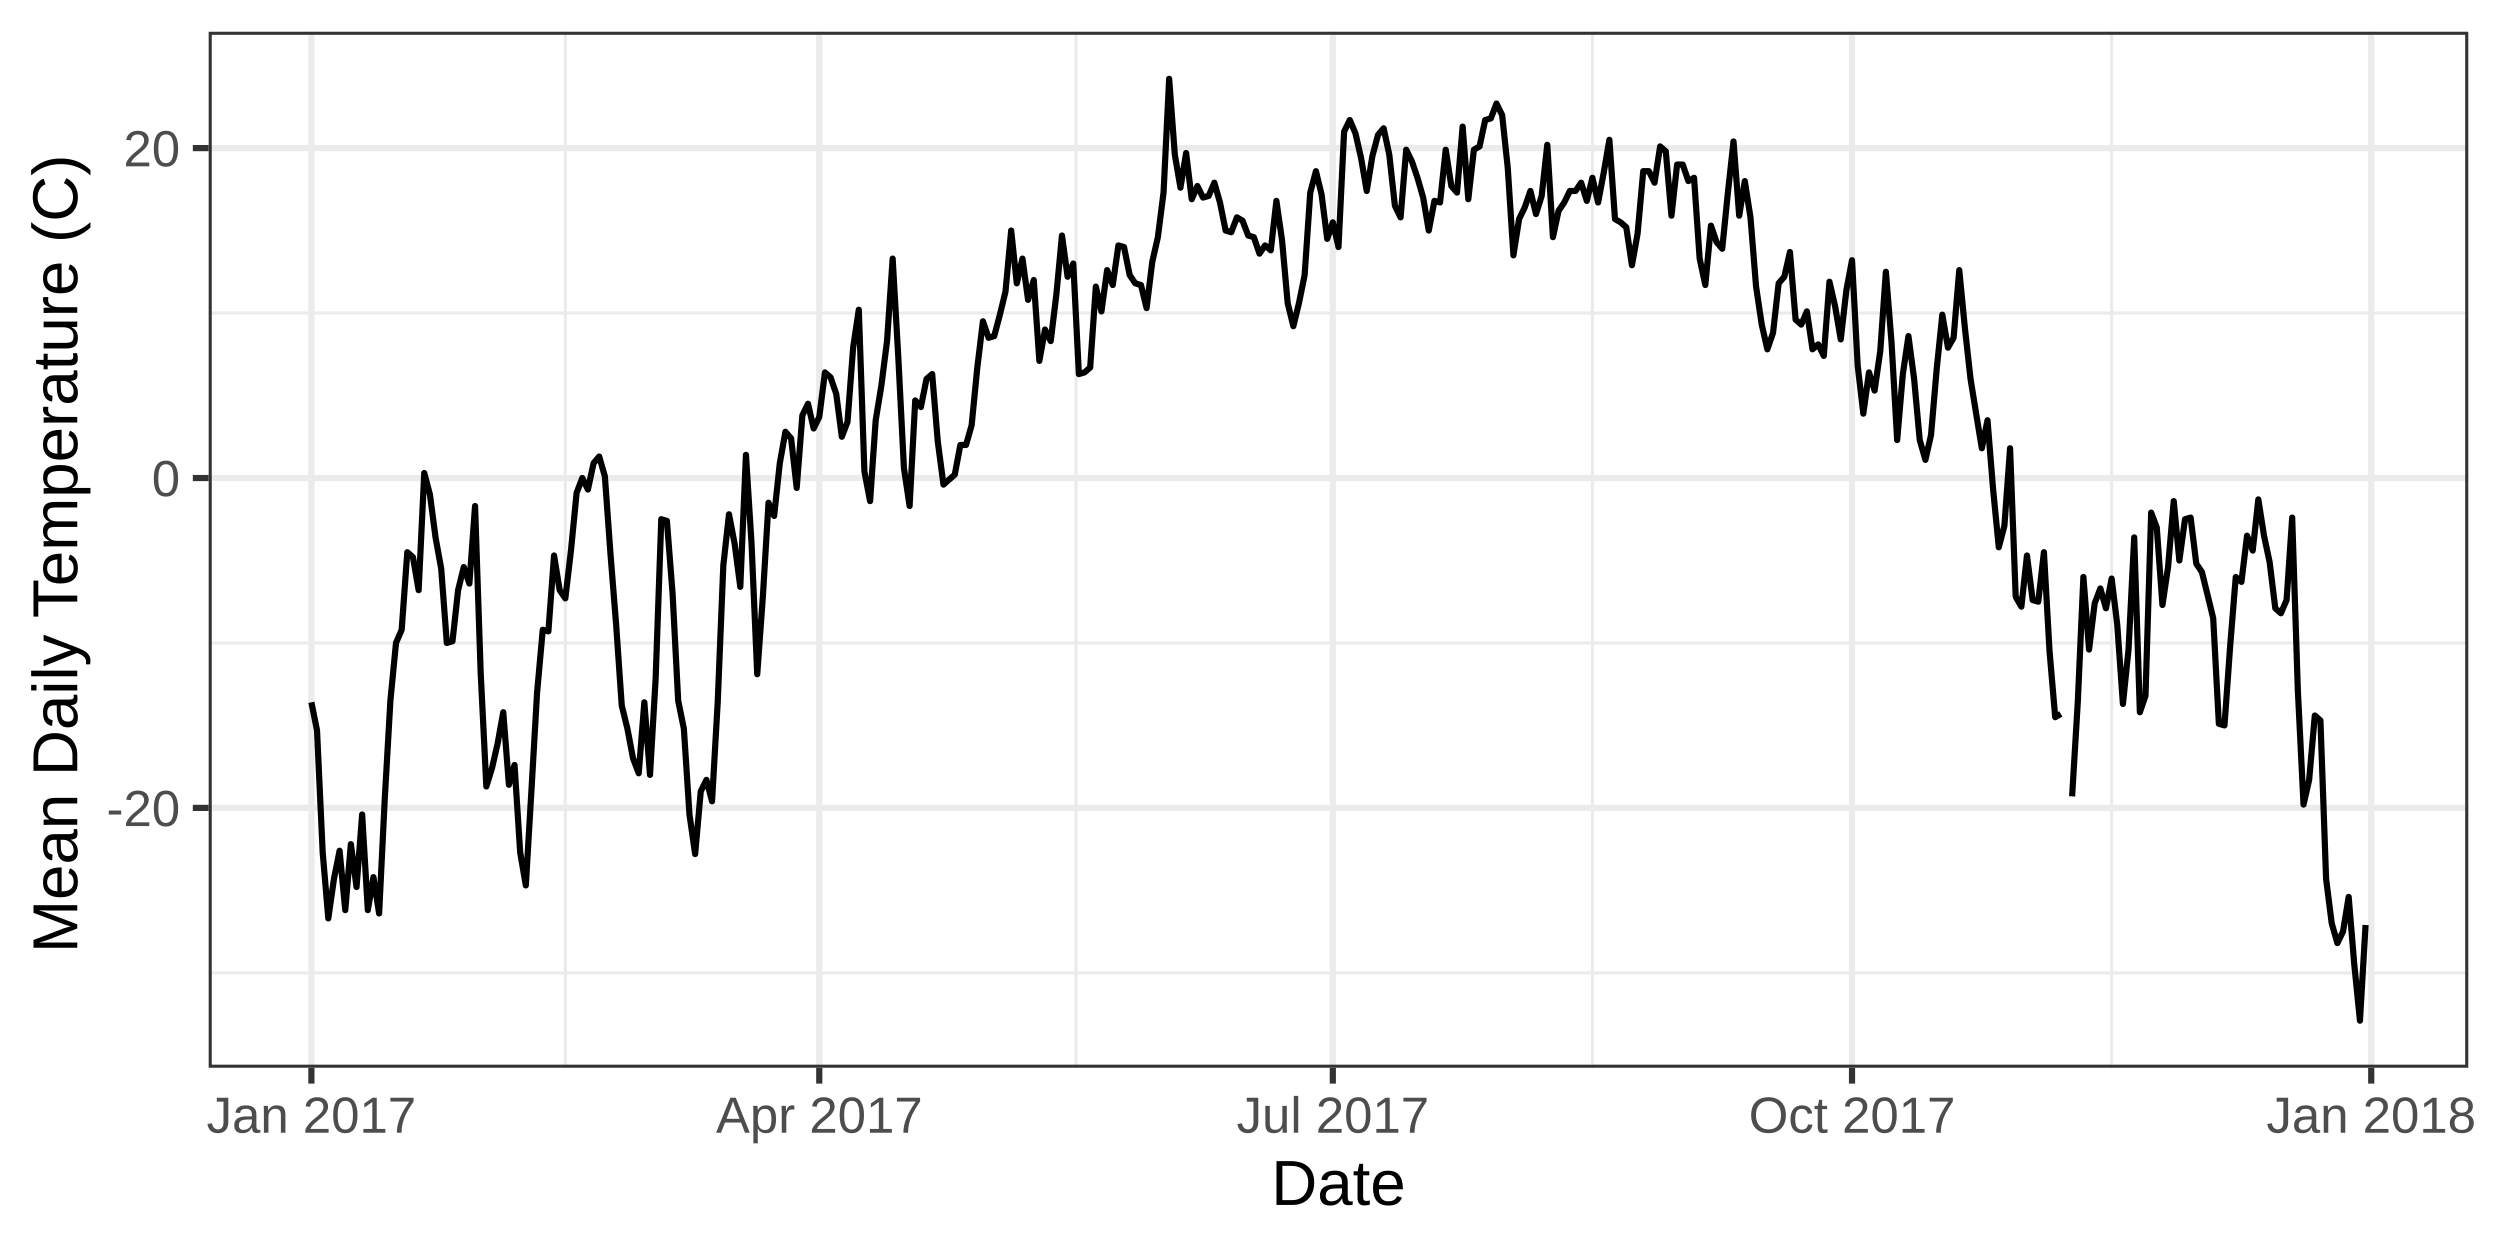
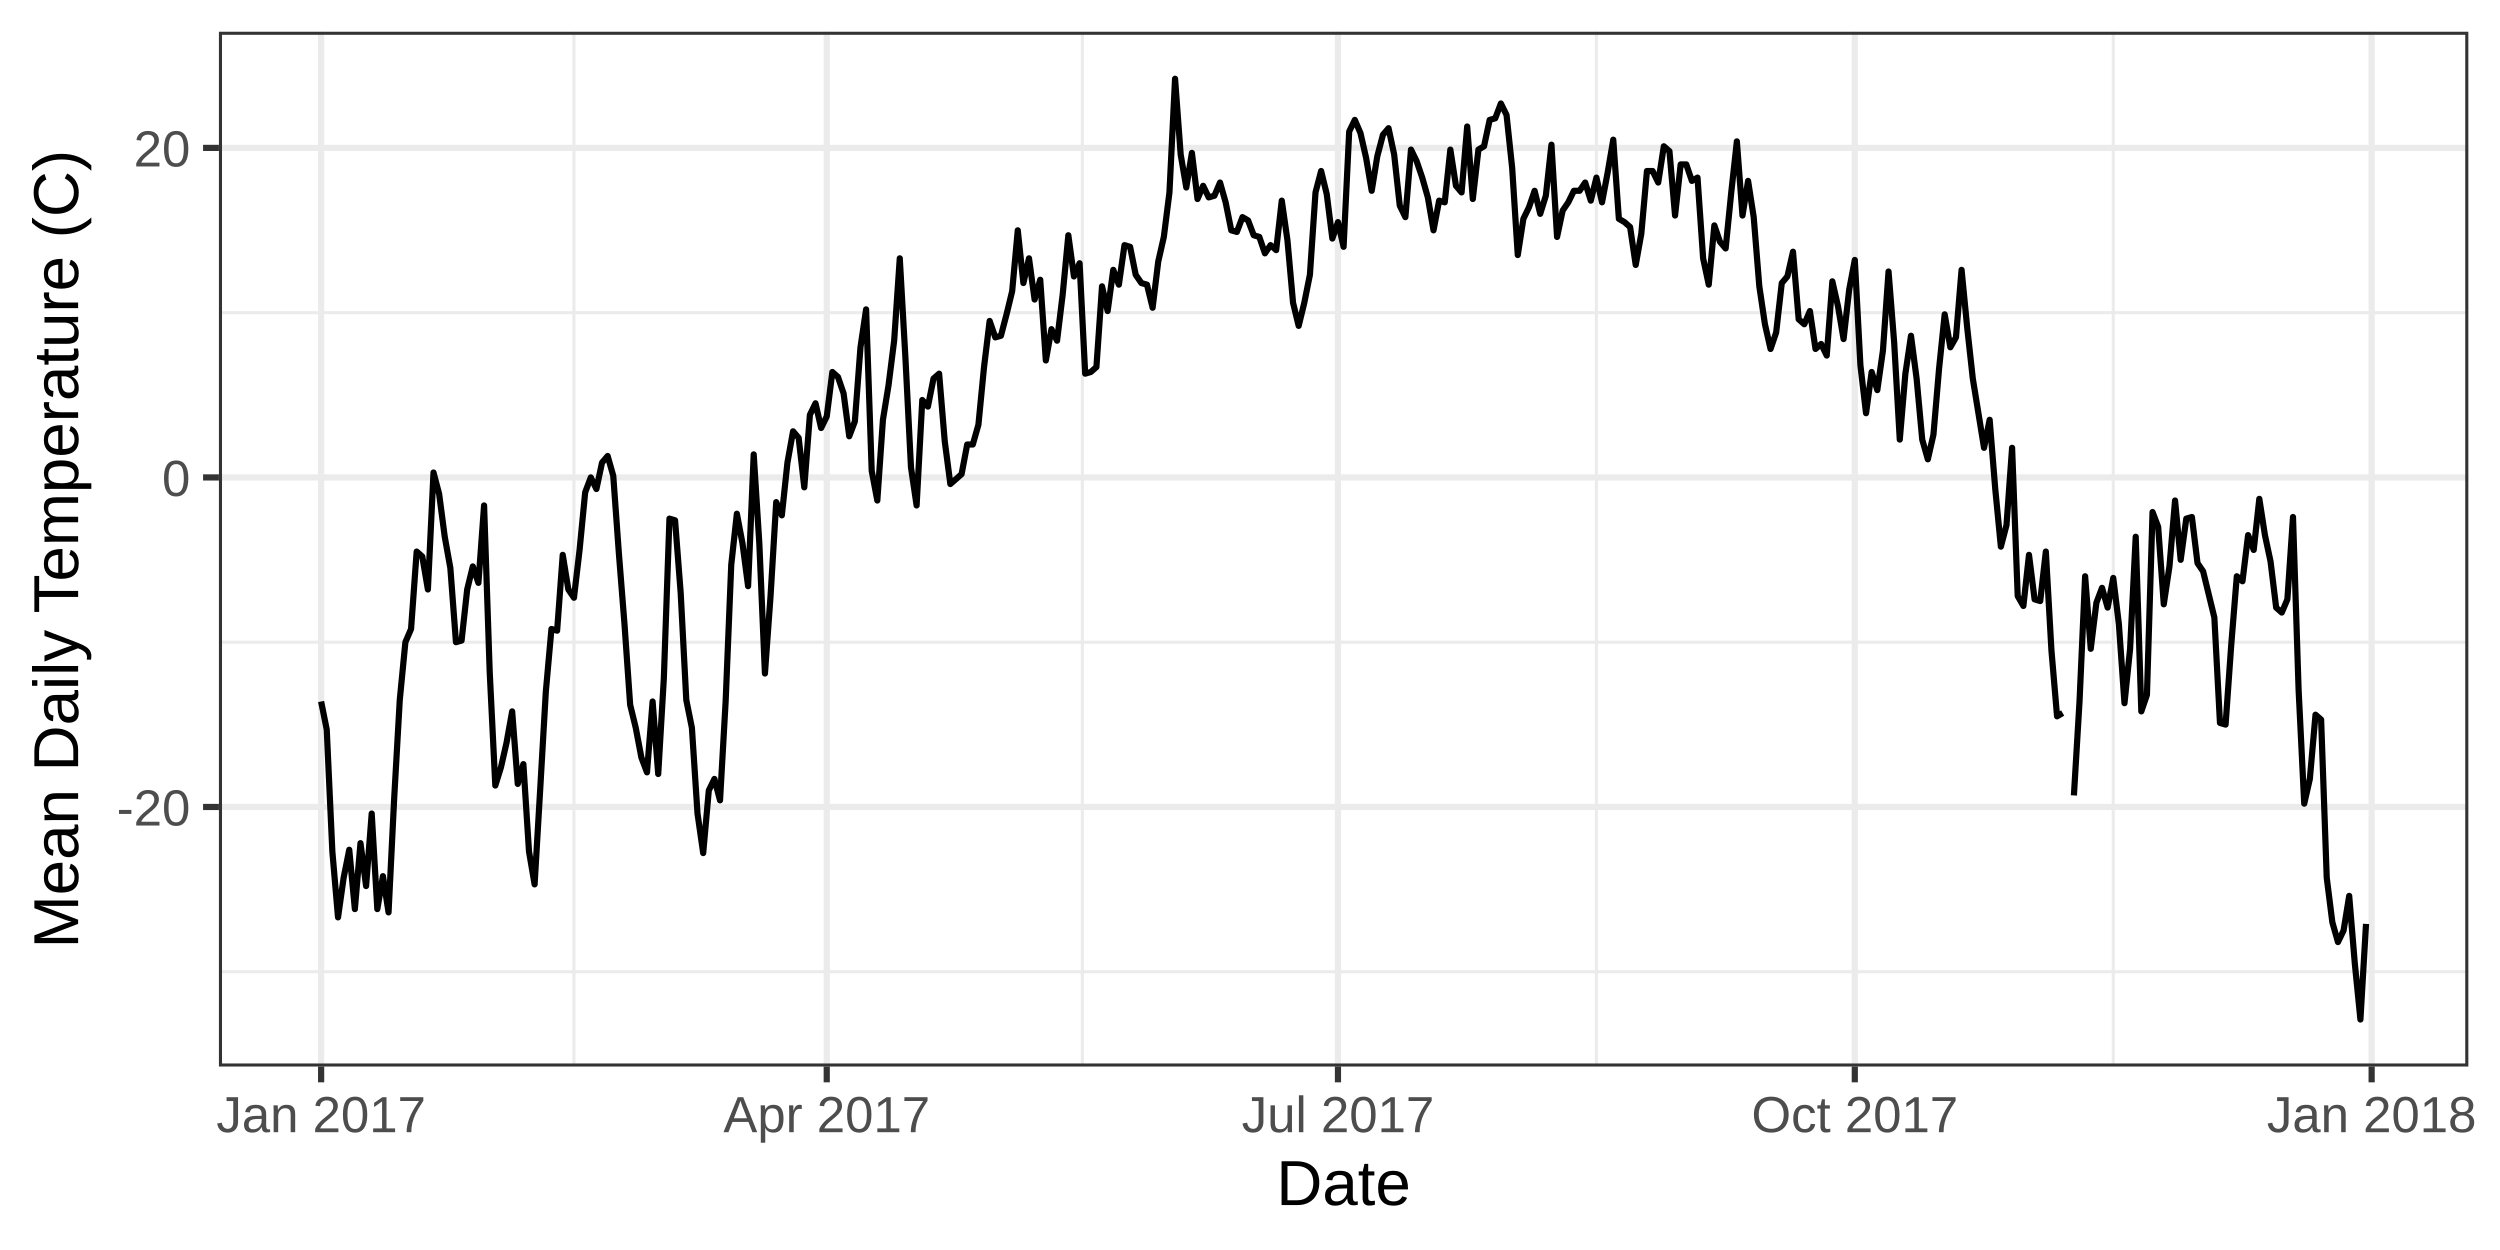
- <svg xmlns="http://www.w3.org/2000/svg" viewBox="0 0 432.00 216.00">
+ <svg xmlns="http://www.w3.org/2000/svg" class="svglite" width="432.00pt" height="216.00pt" viewBox="0 0 432.00 216.00">
  <defs>
    <style type="text/css">
-     line, polyline, polygon, path, rect, circle {
+     .svglite line, .svglite polyline, .svglite polygon, .svglite path, .svglite rect, .svglite circle {
      fill: none;
      stroke: #000000;
      stroke-linecap: round;
      stroke-linejoin: round;
      stroke-miterlimit: 10.00;
    }
  </style>
  </defs>
  <rect width="100%" height="100%" style="stroke: none; fill: #FFFFFF;" />
-   <rect x="0.00" y="0" width="432.00" height="216.00" style="stroke-width: 1.07; stroke: #FFFFFF; fill: #FFFFFF;" />
  <defs>
-     <clipPath id="cpMzYuMDZ8NDI2LjUyfDE4NC41MXw1LjQ4">
-       <rect x="36.06" y="5.48" width="390.46" height="179.03" />
-     </clipPath>
-   </defs>
-   <rect x="36.06" y="5.48" width="390.46" height="179.03" style="stroke-width: 1.07; stroke: none; fill: #FFFFFF;" clip-path="url(#cpMzYuMDZ8NDI2LjUyfDE4NC41MXw1LjQ4)" />
-   <polyline points="36.06,168.11 426.52,168.11 " style="stroke-width: 0.53; stroke: #EBEBEB; stroke-linecap: butt;" clip-path="url(#cpMzYuMDZ8NDI2LjUyfDE4NC41MXw1LjQ4)" />
-   <polyline points="36.06,111.10 426.52,111.10 " style="stroke-width: 0.53; stroke: #EBEBEB; stroke-linecap: butt;" clip-path="url(#cpMzYuMDZ8NDI2LjUyfDE4NC41MXw1LjQ4)" />
-   <polyline points="36.06,54.09 426.52,54.09 " style="stroke-width: 0.53; stroke: #EBEBEB; stroke-linecap: butt;" clip-path="url(#cpMzYuMDZ8NDI2LjUyfDE4NC41MXw1LjQ4)" />
-   <polyline points="97.69,184.51 97.69,5.48 " style="stroke-width: 0.53; stroke: #EBEBEB; stroke-linecap: butt;" clip-path="url(#cpMzYuMDZ8NDI2LjUyfDE4NC41MXw1LjQ4)" />
-   <polyline points="185.94,184.51 185.94,5.48 " style="stroke-width: 0.53; stroke: #EBEBEB; stroke-linecap: butt;" clip-path="url(#cpMzYuMDZ8NDI2LjUyfDE4NC41MXw1LjQ4)" />
-   <polyline points="275.17,184.51 275.17,5.48 " style="stroke-width: 0.53; stroke: #EBEBEB; stroke-linecap: butt;" clip-path="url(#cpMzYuMDZ8NDI2LjUyfDE4NC41MXw1LjQ4)" />
-   <polyline points="364.89,184.51 364.89,5.48 " style="stroke-width: 0.53; stroke: #EBEBEB; stroke-linecap: butt;" clip-path="url(#cpMzYuMDZ8NDI2LjUyfDE4NC41MXw1LjQ4)" />
-   <polyline points="36.06,139.60 426.52,139.60 " style="stroke-width: 1.07; stroke: #EBEBEB; stroke-linecap: butt;" clip-path="url(#cpMzYuMDZ8NDI2LjUyfDE4NC41MXw1LjQ4)" />
-   <polyline points="36.06,82.60 426.52,82.60 " style="stroke-width: 1.07; stroke: #EBEBEB; stroke-linecap: butt;" clip-path="url(#cpMzYuMDZ8NDI2LjUyfDE4NC41MXw1LjQ4)" />
-   <polyline points="36.06,25.59 426.52,25.59 " style="stroke-width: 1.07; stroke: #EBEBEB; stroke-linecap: butt;" clip-path="url(#cpMzYuMDZ8NDI2LjUyfDE4NC41MXw1LjQ4)" />
-   <polyline points="53.81,184.51 53.81,5.48 " style="stroke-width: 1.07; stroke: #EBEBEB; stroke-linecap: butt;" clip-path="url(#cpMzYuMDZ8NDI2LjUyfDE4NC41MXw1LjQ4)" />
-   <polyline points="141.57,184.51 141.57,5.48 " style="stroke-width: 1.07; stroke: #EBEBEB; stroke-linecap: butt;" clip-path="url(#cpMzYuMDZ8NDI2LjUyfDE4NC41MXw1LjQ4)" />
-   <polyline points="230.31,184.51 230.31,5.48 " style="stroke-width: 1.07; stroke: #EBEBEB; stroke-linecap: butt;" clip-path="url(#cpMzYuMDZ8NDI2LjUyfDE4NC41MXw1LjQ4)" />
-   <polyline points="320.03,184.51 320.03,5.48 " style="stroke-width: 1.07; stroke: #EBEBEB; stroke-linecap: butt;" clip-path="url(#cpMzYuMDZ8NDI2LjUyfDE4NC41MXw1LjQ4)" />
-   <polyline points="409.75,184.51 409.75,5.48 " style="stroke-width: 1.07; stroke: #EBEBEB; stroke-linecap: butt;" clip-path="url(#cpMzYuMDZ8NDI2LjUyfDE4NC41MXw1LjQ4)" />
-   <polyline points="53.81,121.36 54.78,126.21 55.76,147.30 56.73,158.70 57.71,151.86 58.68,147.01 59.66,157.27 60.63,145.87 61.61,153.28 62.58,140.74 63.56,157.27 64.53,151.57 65.51,157.84 66.48,138.18 67.46,121.07 68.43,111.10 69.41,108.82 70.38,95.42 71.36,96.28 72.34,101.98 73.31,81.74 74.29,85.45 75.26,92.86 76.24,98.27 77.21,111.10 78.19,110.81 79.16,101.98 80.14,97.99 81.11,100.84 82.09,87.44 83.06,116.23 84.04,135.90 85.01,132.76 85.99,128.49 86.96,123.07 87.94,135.61 88.91,132.19 89.89,147.30 90.86,153.00 91.84,136.47 92.81,119.65 93.79,108.82 94.76,109.10 95.74,95.99 96.71,101.98 97.69,103.40 98.66,95.14 99.64,85.16 100.62,82.60 101.59,84.59 102.57,80.03 103.54,78.89 104.52,82.31 105.49,95.71 106.47,107.96 107.44,121.93 108.42,125.92 109.39,131.05 110.37,133.62 111.34,121.36 112.32,133.90 113.29,117.37 114.27,89.72 115.24,90.01 116.22,102.55 117.19,121.07 118.17,125.92 119.14,140.74 120.12,147.58 121.09,136.75 122.07,134.76 123.04,138.46 124.02,121.36 124.99,97.70 125.97,88.87 126.95,94.00 127.92,101.41 128.90,78.60 129.87,94.00 130.85,116.51 131.82,103.12 132.80,86.87 133.77,89.15 134.75,80.03 135.72,74.61 136.70,75.75 137.67,84.31 138.65,71.76 139.62,69.77 140.60,74.04 141.57,72.05 142.55,64.35 143.52,65.21 144.50,68.06 145.47,75.47 146.45,72.90 147.42,60.08 148.40,53.52 149.37,81.46 150.35,86.59 151.32,72.62 152.30,66.63 153.28,58.94 154.25,44.69 155.23,61.79 156.20,80.89 157.18,87.44 158.15,69.20 159.13,70.34 160.10,65.49 161.08,64.64 162.05,76.32 163.03,83.74 164.00,82.88 164.98,82.03 165.95,76.89 166.93,76.89 167.90,73.47 168.88,63.50 169.85,55.52 170.83,58.37 171.80,58.08 172.78,54.38 173.75,50.39 174.73,39.84 175.70,48.96 176.68,44.69 177.65,51.81 178.63,48.39 179.60,62.36 180.58,56.94 181.56,58.94 182.53,50.96 183.51,40.70 184.48,47.82 185.46,45.54 186.43,64.64 187.41,64.35 188.38,63.50 189.36,49.53 190.33,53.81 191.31,46.68 192.28,49.25 193.26,42.41 194.23,42.69 195.21,47.54 196.18,48.96 197.16,49.25 198.13,53.24 199.11,45.26 200.08,40.98 201.06,33.28 202.03,13.62 203.01,26.73 203.98,32.43 204.96,26.44 205.93,34.42 206.91,32.14 207.89,34.14 208.86,33.85 209.84,31.57 210.81,34.99 211.79,39.84 212.76,40.13 213.74,37.56 214.71,38.13 215.69,40.70 216.66,40.98 217.64,43.83 218.61,42.41 219.59,43.26 220.56,34.71 221.54,41.55 222.51,52.38 223.49,56.37 224.46,52.38 225.44,47.54 226.41,33.28 227.39,29.58 228.36,33.57 229.34,41.27 230.31,38.42 231.29,42.69 232.26,22.74 233.24,20.74 234.22,23.02 235.19,27.30 236.17,33.00 237.14,27.01 238.12,23.31 239.09,22.17 240.07,26.73 241.04,35.56 242.02,37.56 242.99,25.87 243.97,27.87 244.94,30.72 245.92,34.14 246.89,39.84 247.87,34.71 248.84,34.99 249.82,25.87 250.79,32.14 251.77,33.28 252.74,21.88 253.72,34.42 254.69,25.87 255.67,25.30 256.64,20.74 257.62,20.46 258.59,17.89 259.57,19.89 260.54,29.01 261.52,44.12 262.50,37.85 263.47,35.85 264.45,33.00 265.42,36.99 266.40,33.85 267.37,25.02 268.35,40.98 269.32,36.42 270.30,34.99 271.27,33.00 272.25,33.00 273.22,31.57 274.20,34.71 275.17,30.72 276.15,34.99 277.12,29.86 278.10,24.16 279.07,37.85 280.05,38.42 281.02,39.27 282.00,45.83 282.97,40.41 283.95,29.58 284.92,29.58 285.90,31.57 286.87,25.30 287.85,26.16 288.83,37.27 289.80,28.44 290.78,28.44 291.75,31.29 292.73,30.72 293.70,44.69 294.68,49.25 295.65,38.99 296.63,41.84 297.60,42.98 298.58,33.28 299.55,24.45 300.53,37.27 301.50,31.29 302.48,37.56 303.45,49.53 304.43,56.09 305.40,60.36 306.38,57.51 307.35,48.96 308.33,47.82 309.30,43.55 310.28,55.23 311.25,56.09 312.23,53.81 313.20,60.36 314.18,59.51 315.15,61.50 316.13,48.68 317.11,52.95 318.08,58.65 319.06,50.10 320.03,44.97 321.01,63.21 321.98,71.48 322.96,64.35 323.93,67.49 324.91,60.65 325.88,46.97 326.86,59.22 327.83,76.04 328.81,64.64 329.78,58.08 330.76,65.49 331.73,76.04 332.71,79.46 333.68,75.18 334.66,63.78 335.63,54.38 336.61,60.08 337.58,58.37 338.56,46.68 339.53,56.66 340.51,65.49 341.48,71.48 342.46,77.46 343.44,72.62 344.41,84.59 345.39,94.57 346.36,90.86 347.34,77.46 348.31,103.12 349.29,104.83 350.26,95.99 351.24,103.69 352.21,103.97 353.19,95.42 354.16,112.52 355.14,123.93 356.11,123.36 " style="stroke-width: 1.07; stroke-linecap: butt;" clip-path="url(#cpMzYuMDZ8NDI2LjUyfDE4NC41MXw1LjQ4)" />
-   <polyline points="358.06,137.61 359.04,121.36 360.01,99.70 360.99,112.24 361.96,104.26 362.94,101.69 363.91,105.11 364.89,99.98 365.86,107.96 366.84,121.64 367.81,112.24 368.79,92.86 369.77,123.07 370.74,120.22 371.72,88.58 372.69,91.15 373.67,104.54 374.64,97.99 375.62,86.59 376.59,96.85 377.57,89.72 378.54,89.44 379.52,97.42 380.49,98.84 381.47,102.83 382.44,106.82 383.42,125.07 384.39,125.35 385.37,111.67 386.34,99.70 387.32,100.55 388.29,92.57 389.27,95.14 390.24,86.30 391.22,92.57 392.19,97.13 393.17,105.11 394.14,105.97 395.12,103.69 396.09,89.44 397.07,119.36 398.05,139.03 399.02,134.76 400.00,123.64 400.97,124.50 401.95,151.86 402.92,159.55 403.90,162.97 404.87,160.98 405.85,154.99 406.82,166.68 407.80,176.37 408.77,159.84 " style="stroke-width: 1.07; stroke-linecap: butt;" clip-path="url(#cpMzYuMDZ8NDI2LjUyfDE4NC41MXw1LjQ4)" />
-   <rect x="36.06" y="5.48" width="390.46" height="179.03" style="stroke-width: 1.07; stroke: #333333;" clip-path="url(#cpMzYuMDZ8NDI2LjUyfDE4NC41MXw1LjQ4)" />
-   <defs>
-     <clipPath id="cpMC4wMHw0MzIuMDB8MjE2LjAwfDAuMDA=">
+     <clipPath id="cpMC4wMHw0MzIuMDB8MC4wMHwyMTYuMDA=">
      <rect x="0.00" y="0.00" width="432.00" height="216.00" />
    </clipPath>
  </defs>
-   <g clip-path="url(#cpMC4wMHw0MzIuMDB8MjE2LjAwfDAuMDA=)">
-     <text x="18.41" y="142.75" style="font-size: 8.80px; fill: #4D4D4D; font-family: Arial;" textLength="12.72px" lengthAdjust="spacingAndGlyphs">-20</text>
+   <g clip-path="url(#cpMC4wMHw0MzIuMDB8MC4wMHwyMTYuMDA=)">
+     <rect x="0" y="0.00" width="432.00" height="216.00" style="stroke-width: 1.07; stroke: #FFFFFF; fill: #FFFFFF;" />
  </g>
-   <g clip-path="url(#cpMC4wMHw0MzIuMDB8MjE2LjAwfDAuMDA=)">
-     <text x="26.23" y="85.74" style="font-size: 8.80px; fill: #4D4D4D; font-family: Arial;" textLength="4.89px" lengthAdjust="spacingAndGlyphs">0</text>
+   <defs>
+     <clipPath id="cpMzcuODN8NDI2LjUyfDUuNDh8MTg0LjI5">
+       <rect x="37.83" y="5.48" width="388.70" height="178.82" />
+     </clipPath>
+   </defs>
+   <g clip-path="url(#cpMzcuODN8NDI2LjUyfDUuNDh8MTg0LjI5)">
+     <rect x="37.83" y="5.48" width="388.70" height="178.82" style="stroke-width: 1.07; stroke: none; fill: #FFFFFF;" />
+     <polyline points="37.83,167.91 426.52,167.91 " style="stroke-width: 0.53; stroke: #EBEBEB; stroke-linecap: butt;" />
+     <polyline points="37.83,110.97 426.52,110.97 " style="stroke-width: 0.53; stroke: #EBEBEB; stroke-linecap: butt;" />
+     <polyline points="37.83,54.03 426.52,54.03 " style="stroke-width: 0.53; stroke: #EBEBEB; stroke-linecap: butt;" />
+     <polyline points="99.18,184.29 99.18,5.48 " style="stroke-width: 0.53; stroke: #EBEBEB; stroke-linecap: butt;" />
+     <polyline points="187.03,184.29 187.03,5.48 " style="stroke-width: 0.53; stroke: #EBEBEB; stroke-linecap: butt;" />
+     <polyline points="275.86,184.29 275.86,5.48 " style="stroke-width: 0.53; stroke: #EBEBEB; stroke-linecap: butt;" />
+     <polyline points="365.17,184.29 365.17,5.48 " style="stroke-width: 0.53; stroke: #EBEBEB; stroke-linecap: butt;" />
+     <polyline points="37.83,139.44 426.52,139.44 " style="stroke-width: 1.07; stroke: #EBEBEB; stroke-linecap: butt;" />
+     <polyline points="37.83,82.50 426.52,82.50 " style="stroke-width: 1.07; stroke: #EBEBEB; stroke-linecap: butt;" />
+     <polyline points="37.83,25.56 426.52,25.56 " style="stroke-width: 1.07; stroke: #EBEBEB; stroke-linecap: butt;" />
+     <polyline points="55.49,184.29 55.49,5.48 " style="stroke-width: 1.07; stroke: #EBEBEB; stroke-linecap: butt;" />
+     <polyline points="142.86,184.29 142.86,5.48 " style="stroke-width: 1.07; stroke: #EBEBEB; stroke-linecap: butt;" />
+     <polyline points="231.20,184.29 231.20,5.48 " style="stroke-width: 1.07; stroke: #EBEBEB; stroke-linecap: butt;" />
+     <polyline points="320.51,184.29 320.51,5.48 " style="stroke-width: 1.07; stroke: #EBEBEB; stroke-linecap: butt;" />
+     <polyline points="409.82,184.29 409.82,5.48 " style="stroke-width: 1.07; stroke: #EBEBEB; stroke-linecap: butt;" />
+     <polyline points="55.49,121.22 56.46,126.06 57.43,147.13 58.41,158.52 59.38,151.68 60.35,146.84 61.32,157.09 62.29,145.70 63.26,153.11 64.23,140.58 65.20,157.09 66.17,151.40 67.14,157.66 68.11,138.02 69.08,120.94 70.05,110.97 71.03,108.69 72.00,95.31 72.97,96.17 73.94,101.86 74.91,81.65 75.88,85.35 76.85,92.75 77.82,98.16 78.79,110.97 79.76,110.69 80.73,101.86 81.70,97.88 82.67,100.72 83.65,87.34 84.62,116.10 85.59,135.74 86.56,132.61 87.53,128.34 88.50,122.93 89.47,135.46 90.44,132.04 91.41,147.13 92.38,152.82 93.35,136.31 94.32,119.51 95.29,108.69 96.27,108.98 97.24,95.88 98.21,101.86 99.18,103.29 100.15,95.03 101.12,85.07 102.09,82.50 103.06,84.50 104.03,79.94 105.00,78.80 105.97,82.22 106.94,95.60 107.91,107.84 108.89,121.79 109.86,125.78 110.83,130.90 111.80,133.46 112.77,121.22 113.74,133.75 114.71,117.24 115.68,89.62 116.65,89.91 117.62,102.43 118.59,120.94 119.56,125.78 120.53,140.58 121.51,147.41 122.48,136.59 123.45,134.60 124.42,138.30 125.39,121.22 126.36,97.59 127.33,88.77 128.30,93.89 129.27,101.29 130.24,78.52 131.21,93.89 132.18,116.38 133.15,103.00 134.13,86.77 135.10,89.05 136.07,79.94 137.04,74.53 138.01,75.67 138.98,84.21 139.95,71.68 140.92,69.69 141.89,73.96 142.86,71.97 143.83,64.28 144.80,65.14 145.77,67.98 146.75,75.39 147.72,72.82 148.69,60.01 149.66,53.46 150.63,81.36 151.60,86.49 152.57,72.54 153.54,66.56 154.51,58.87 155.48,44.64 156.45,61.72 157.42,80.79 158.39,87.34 159.37,69.12 160.34,70.26 161.31,65.42 162.28,64.57 163.25,76.24 164.22,83.64 165.19,82.79 166.16,81.93 167.13,76.81 168.10,76.81 169.07,73.39 170.04,63.43 171.01,55.46 171.99,58.30 172.96,58.02 173.93,54.32 174.90,50.33 175.87,39.80 176.84,48.91 177.81,44.64 178.78,51.76 179.75,48.34 180.72,62.29 181.69,56.88 182.66,58.87 183.63,50.90 184.61,40.65 185.58,47.77 186.55,45.49 187.52,64.57 188.49,64.28 189.46,63.43 190.43,49.48 191.40,53.75 192.37,46.63 193.34,49.19 194.31,42.36 195.28,42.65 196.25,47.49 197.23,48.91 198.20,49.19 199.17,53.18 200.14,45.21 201.11,40.94 202.08,33.25 203.05,13.61 204.02,26.70 204.99,32.40 205.96,26.42 206.93,34.39 207.90,32.11 208.87,34.11 209.85,33.82 210.82,31.54 211.79,34.96 212.76,39.80 213.73,40.08 214.70,37.52 215.67,38.09 216.64,40.65 217.61,40.94 218.58,43.78 219.55,42.36 220.52,43.22 221.49,34.67 222.47,41.51 223.44,52.33 224.41,56.31 225.38,52.33 226.35,47.49 227.32,33.25 228.29,29.55 229.26,33.54 230.23,41.22 231.20,38.38 232.17,42.65 233.14,22.72 234.11,20.72 235.09,23.00 236.06,27.27 237.03,32.97 238.00,26.99 238.97,23.29 239.94,22.15 240.91,26.70 241.88,35.53 242.85,37.52 243.82,25.85 244.79,27.84 245.76,30.69 246.73,34.11 247.71,39.80 248.68,34.67 249.65,34.96 250.62,25.85 251.59,32.11 252.56,33.25 253.53,21.86 254.50,34.39 255.47,25.85 256.44,25.28 257.41,20.72 258.38,20.44 259.35,17.88 260.33,19.87 261.30,28.98 262.27,44.07 263.24,37.81 264.21,35.81 265.18,32.97 266.15,36.95 267.12,33.82 268.09,25.00 269.06,40.94 270.03,36.38 271.00,34.96 271.97,32.97 272.95,32.97 273.92,31.54 274.89,34.67 275.86,30.69 276.83,34.96 277.80,29.83 278.77,24.14 279.74,37.81 280.71,38.38 281.68,39.23 282.65,45.78 283.62,40.37 284.59,29.55 285.57,29.55 286.54,31.54 287.51,25.28 288.48,26.13 289.45,37.24 290.42,28.41 291.39,28.41 292.36,31.26 293.33,30.69 294.30,44.64 295.27,49.19 296.24,38.95 297.21,41.79 298.19,42.93 299.16,33.25 300.13,24.43 301.10,37.24 302.07,31.26 303.04,37.52 304.01,49.48 304.98,56.03 305.95,60.30 306.92,57.45 307.89,48.91 308.86,47.77 309.83,43.50 310.81,55.17 311.78,56.03 312.75,53.75 313.72,60.30 314.69,59.44 315.66,61.44 316.63,48.62 317.60,52.90 318.57,58.59 319.54,50.05 320.51,44.92 321.48,63.14 322.45,71.40 323.42,64.28 324.40,67.41 325.37,60.58 326.34,46.92 327.31,59.16 328.28,75.96 329.25,64.57 330.22,58.02 331.19,65.42 332.16,75.96 333.13,79.37 334.10,75.10 335.07,63.71 336.04,54.32 337.02,60.01 337.99,58.30 338.96,46.63 339.93,56.60 340.90,65.42 341.87,71.40 342.84,77.38 343.81,72.54 344.78,84.50 345.75,94.46 346.72,90.76 347.69,77.38 348.66,103.00 349.64,104.71 350.61,95.88 351.58,103.57 352.55,103.86 353.52,95.31 354.49,112.40 355.46,123.78 356.43,123.21 " style="stroke-width: 1.07; stroke-linecap: butt;" />
+     <polyline points="358.37,137.45 359.34,121.22 360.31,99.58 361.28,112.11 362.26,104.14 363.23,101.58 364.20,104.99 365.17,99.87 366.14,107.84 367.11,121.51 368.08,112.11 369.05,92.75 370.02,122.93 370.99,120.08 371.96,88.48 372.93,91.04 373.90,104.42 374.88,97.88 375.85,86.49 376.82,96.74 377.79,89.62 378.76,89.34 379.73,97.31 380.70,98.73 381.67,102.72 382.64,106.70 383.61,124.92 384.58,125.21 385.55,111.54 386.52,99.58 387.50,100.44 388.47,92.47 389.44,95.03 390.41,86.20 391.38,92.47 392.35,97.02 393.32,104.99 394.29,105.85 395.26,103.57 396.23,89.34 397.20,119.23 398.17,138.87 399.14,134.60 400.12,123.50 401.09,124.35 402.06,151.68 403.03,159.37 404.00,162.79 404.97,160.79 405.94,154.81 406.91,166.49 407.88,176.17 408.85,159.65 " style="stroke-width: 1.07; stroke-linecap: butt;" />
+     <rect x="37.83" y="5.48" width="388.70" height="178.82" style="stroke-width: 1.07; stroke: #333333;" />
  </g>
-   <g clip-path="url(#cpMC4wMHw0MzIuMDB8MjE2LjAwfDAuMDA=)">
-     <text x="21.34" y="28.74" style="font-size: 8.80px; fill: #4D4D4D; font-family: Arial;" textLength="9.79px" lengthAdjust="spacingAndGlyphs">20</text>
-   </g>
-   <polyline points="33.32,139.60 36.06,139.60 " style="stroke-width: 1.07; stroke: #333333; stroke-linecap: butt;" clip-path="url(#cpMC4wMHw0MzIuMDB8MjE2LjAwfDAuMDA=)" />
-   <polyline points="33.32,82.60 36.06,82.60 " style="stroke-width: 1.07; stroke: #333333; stroke-linecap: butt;" clip-path="url(#cpMC4wMHw0MzIuMDB8MjE2LjAwfDAuMDA=)" />
-   <polyline points="33.32,25.59 36.06,25.59 " style="stroke-width: 1.07; stroke: #333333; stroke-linecap: butt;" clip-path="url(#cpMC4wMHw0MzIuMDB8MjE2LjAwfDAuMDA=)" />
-   <polyline points="53.81,187.25 53.81,184.51 " style="stroke-width: 1.07; stroke: #333333; stroke-linecap: butt;" clip-path="url(#cpMC4wMHw0MzIuMDB8MjE2LjAwfDAuMDA=)" />
-   <polyline points="141.57,187.25 141.57,184.51 " style="stroke-width: 1.07; stroke: #333333; stroke-linecap: butt;" clip-path="url(#cpMC4wMHw0MzIuMDB8MjE2LjAwfDAuMDA=)" />
-   <polyline points="230.31,187.25 230.31,184.51 " style="stroke-width: 1.07; stroke: #333333; stroke-linecap: butt;" clip-path="url(#cpMC4wMHw0MzIuMDB8MjE2LjAwfDAuMDA=)" />
-   <polyline points="320.03,187.25 320.03,184.51 " style="stroke-width: 1.07; stroke: #333333; stroke-linecap: butt;" clip-path="url(#cpMC4wMHw0MzIuMDB8MjE2LjAwfDAuMDA=)" />
-   <polyline points="409.75,187.25 409.75,184.51 " style="stroke-width: 1.07; stroke: #333333; stroke-linecap: butt;" clip-path="url(#cpMC4wMHw0MzIuMDB8MjE2LjAwfDAuMDA=)" />
-   <g clip-path="url(#cpMC4wMHw0MzIuMDB8MjE2LjAwfDAuMDA=)">
-     <text x="35.70" y="195.74" style="font-size: 8.80px; fill: #4D4D4D; font-family: Arial;" textLength="36.21px" lengthAdjust="spacingAndGlyphs">Jan 2017</text>
-   </g>
-   <g clip-path="url(#cpMC4wMHw0MzIuMDB8MjE2LjAwfDAuMDA=)">
-     <text x="123.72" y="195.74" style="font-size: 8.80px; fill: #4D4D4D; font-family: Arial;" textLength="35.72px" lengthAdjust="spacingAndGlyphs">Apr 2017</text>
-   </g>
-   <g clip-path="url(#cpMC4wMHw0MzIuMDB8MjE2LjAwfDAuMDA=)">
-     <text x="213.68" y="195.74" style="font-size: 8.80px; fill: #4D4D4D; font-family: Arial;" textLength="33.27px" lengthAdjust="spacingAndGlyphs">Jul 2017</text>
-   </g>
-   <g clip-path="url(#cpMC4wMHw0MzIuMDB8MjE2LjAwfDAuMDA=)">
-     <text x="302.18" y="195.74" style="font-size: 8.80px; fill: #4D4D4D; font-family: Arial;" textLength="35.71px" lengthAdjust="spacingAndGlyphs">Oct 2017</text>
-   </g>
-   <g clip-path="url(#cpMC4wMHw0MzIuMDB8MjE2LjAwfDAuMDA=)">
-     <text x="391.64" y="195.74" style="font-size: 8.80px; fill: #4D4D4D; font-family: Arial;" textLength="36.21px" lengthAdjust="spacingAndGlyphs">Jan 2018</text>
-   </g>
-   <g clip-path="url(#cpMC4wMHw0MzIuMDB8MjE2LjAwfDAuMDA=)">
-     <text x="219.67" y="208.21" style="font-size: 11.00px; font-family: Arial;" textLength="23.24px" lengthAdjust="spacingAndGlyphs">Date</text>
-   </g>
-   <g clip-path="url(#cpMC4wMHw0MzIuMDB8MjE2LjAwfDAuMDA=)">
-     <text transform="translate(13.35,164.68) rotate(-90)" style="font-size: 11.00px; font-family: Arial;" textLength="139.37px" lengthAdjust="spacingAndGlyphs">Mean Daily Temperature (C)</text>
+   <g clip-path="url(#cpMC4wMHw0MzIuMDB8MC4wMHwyMTYuMDA=)">
+     <text x="32.89" y="142.65" text-anchor="end" style="font-size: 8.80px; fill: #4D4D4D; font-family: Arial;" textLength="14.36px" lengthAdjust="spacingAndGlyphs">-20</text>
+     <text x="32.89" y="85.71" text-anchor="end" style="font-size: 8.80px; fill: #4D4D4D; font-family: Arial;" textLength="5.59px" lengthAdjust="spacingAndGlyphs">0</text>
+     <text x="32.89" y="28.77" text-anchor="end" style="font-size: 8.80px; fill: #4D4D4D; font-family: Arial;" textLength="11.19px" lengthAdjust="spacingAndGlyphs">20</text>
+     <polyline points="35.09,139.44 37.83,139.44 " style="stroke-width: 1.07; stroke: #333333; stroke-linecap: butt;" />
+     <polyline points="35.09,82.50 37.83,82.50 " style="stroke-width: 1.07; stroke: #333333; stroke-linecap: butt;" />
+     <polyline points="35.09,25.56 37.83,25.56 " style="stroke-width: 1.07; stroke: #333333; stroke-linecap: butt;" />
+     <polyline points="55.49,187.03 55.49,184.29 " style="stroke-width: 1.07; stroke: #333333; stroke-linecap: butt;" />
+     <polyline points="142.86,187.03 142.86,184.29 " style="stroke-width: 1.07; stroke: #333333; stroke-linecap: butt;" />
+     <polyline points="231.20,187.03 231.20,184.29 " style="stroke-width: 1.07; stroke: #333333; stroke-linecap: butt;" />
+     <polyline points="320.51,187.03 320.51,184.29 " style="stroke-width: 1.07; stroke: #333333; stroke-linecap: butt;" />
+     <polyline points="409.82,187.03 409.82,184.29 " style="stroke-width: 1.07; stroke: #333333; stroke-linecap: butt;" />
+     <text x="55.49" y="195.64" text-anchor="middle" style="font-size: 8.80px; fill: #4D4D4D; font-family: Arial;" textLength="38.73px" lengthAdjust="spacingAndGlyphs">Jan 2017</text>
+     <text x="142.86" y="195.64" text-anchor="middle" style="font-size: 8.80px; fill: #4D4D4D; font-family: Arial;" textLength="40.39px" lengthAdjust="spacingAndGlyphs">Apr 2017</text>
+     <text x="231.20" y="195.64" text-anchor="middle" style="font-size: 8.80px; fill: #4D4D4D; font-family: Arial;" textLength="35.78px" lengthAdjust="spacingAndGlyphs">Jul 2017</text>
+     <text x="320.51" y="195.64" text-anchor="middle" style="font-size: 8.80px; fill: #4D4D4D; font-family: Arial;" textLength="40.38px" lengthAdjust="spacingAndGlyphs">Oct 2017</text>
+     <text x="409.82" y="195.64" text-anchor="middle" style="font-size: 8.80px; fill: #4D4D4D; font-family: Arial;" textLength="38.73px" lengthAdjust="spacingAndGlyphs">Jan 2018</text>
+     <text x="232.17" y="208.23" text-anchor="middle" style="font-size: 11.00px; font-family: Arial;" textLength="26.29px" lengthAdjust="spacingAndGlyphs">Date</text>
+     <text transform="translate(13.50,94.89) rotate(-90)" text-anchor="middle" style="font-size: 11.00px; font-family: Arial;" textLength="154.24px" lengthAdjust="spacingAndGlyphs">Mean Daily Temperature (C)</text>
  </g>
</svg>
